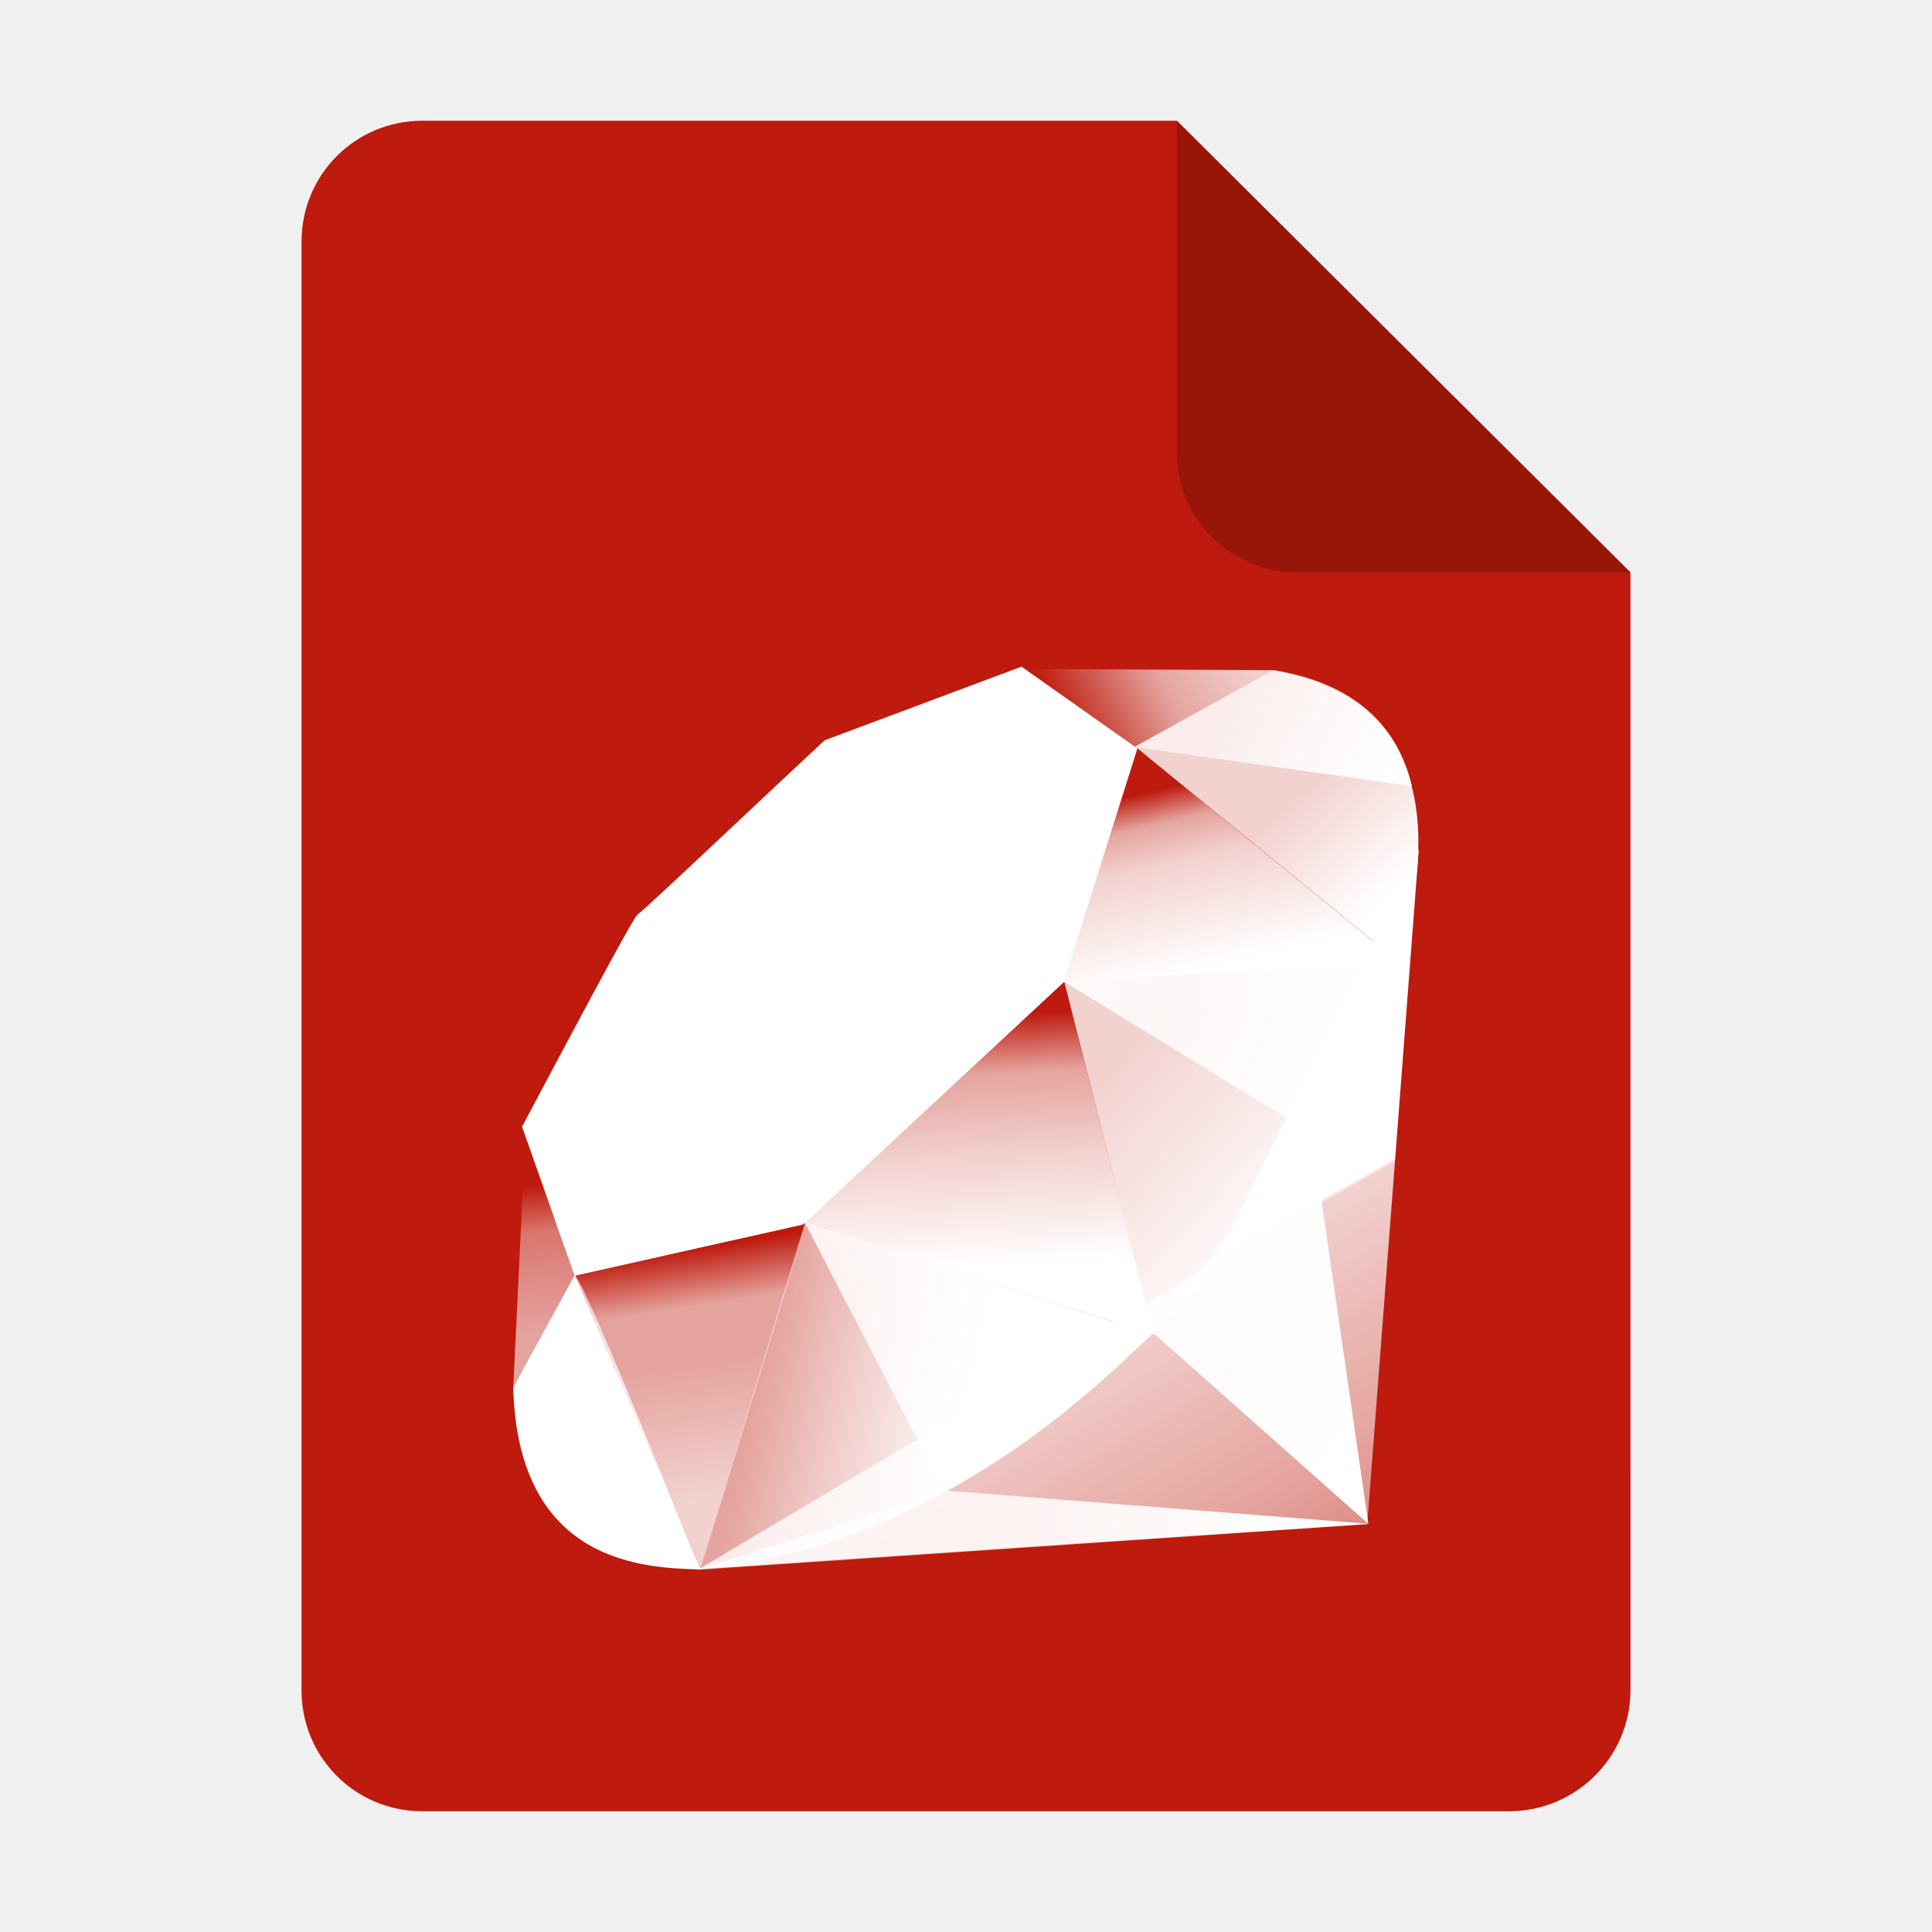
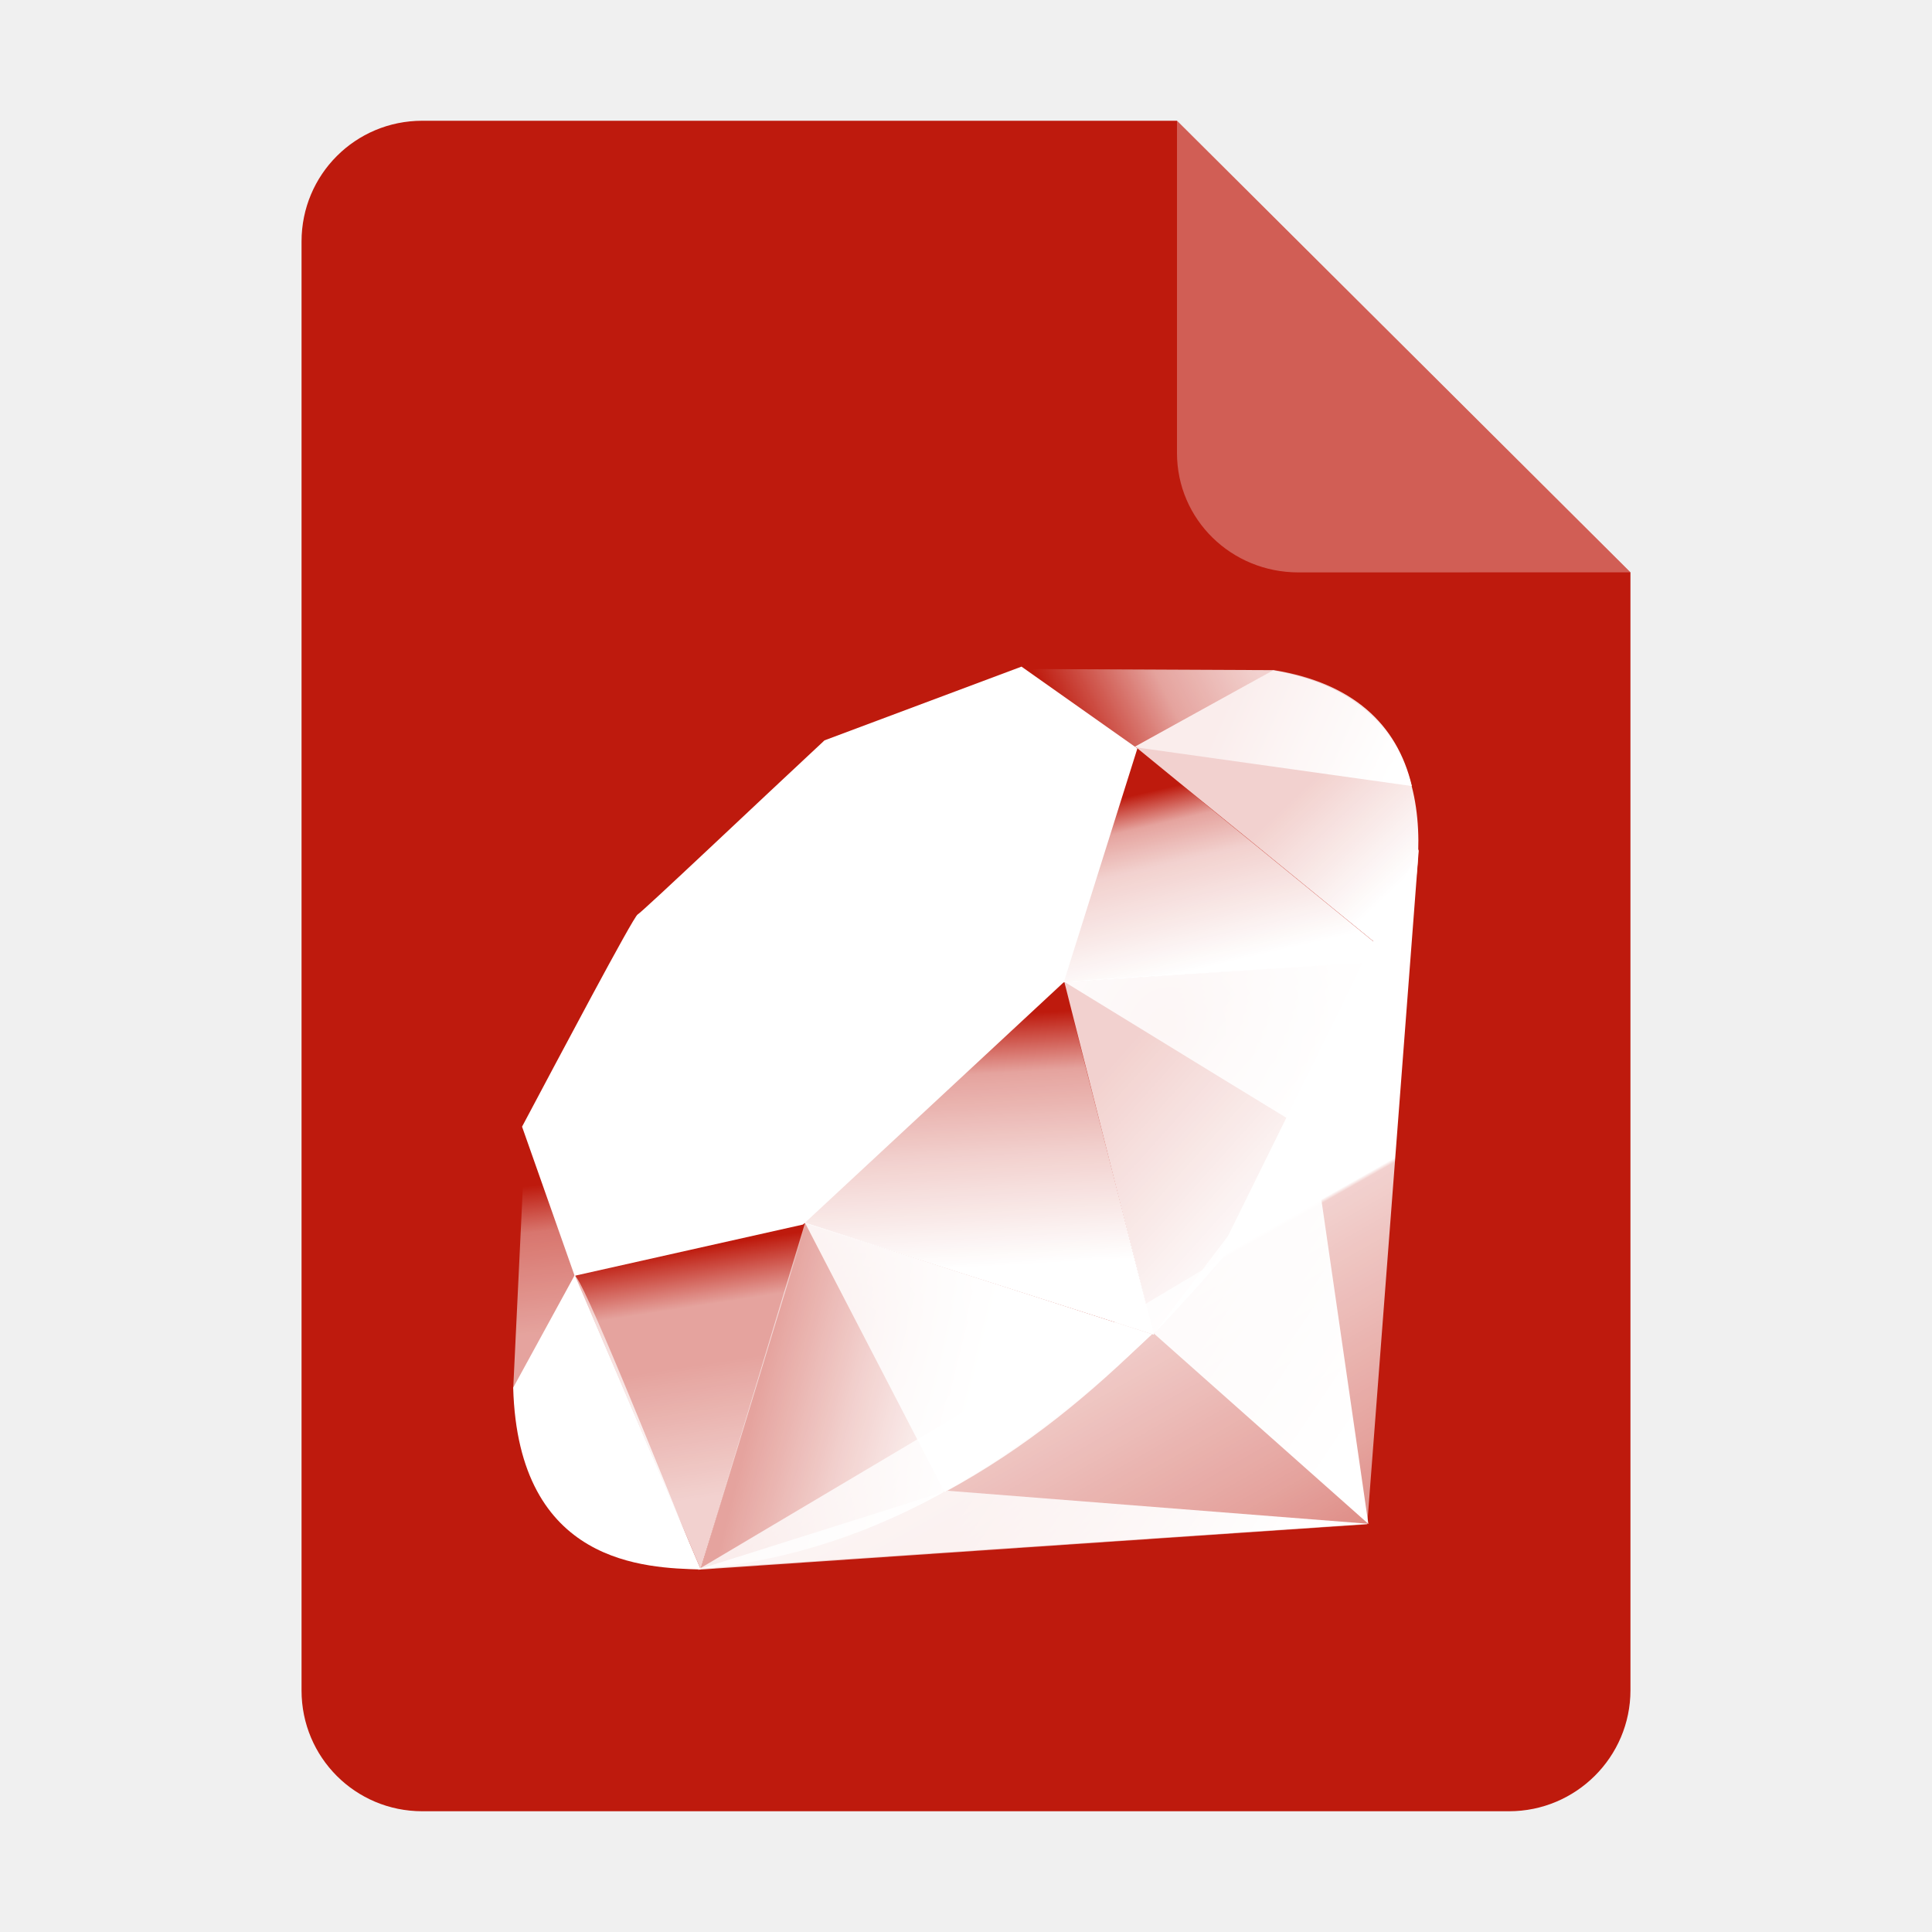
<svg xmlns="http://www.w3.org/2000/svg" xmlns:xlink="http://www.w3.org/1999/xlink" height="128px" viewBox="0 0 128 128" width="128px" version="1.1" id="svg35" xml:space="preserve">
  <defs id="defs39">
-     <linearGradient id="linearGradient1117">
-       <stop offset="0" id="stop1113" style="stop-color:#ffffff;stop-opacity:1;" />
-       <stop stop-color="#fff" offset="1" id="stop1115" style="stop-color:#ffffff;stop-opacity:0.5;" />
-     </linearGradient>
-     <filter height="1.021" y="-0.011" width="1.027" x="-0.014" id="filter16020" style="color-interpolation-filters:sRGB">
-       <feGaussianBlur id="feGaussianBlur16022" stdDeviation="2" />
-     </filter>
-     <linearGradient id="linearGradient3005" x1="-666.12" x2="-553.27" y1="413.04" y2="525.91" gradientTransform="matrix(0.2996518,0,0,0.2996098,-194.473,-159.6966)" gradientUnits="userSpaceOnUse" xlink:href="#linearGradient8385" />
-     <linearGradient id="linearGradient8385">
-       <stop offset="0" id="stop4-3" style="stop-color:#ffffff;stop-opacity:1;" />
-       <stop stop-color="#fff" offset="1" id="stop6" style="stop-color:#ffffff;stop-opacity:0.5;" />
-     </linearGradient>
-     <linearGradient id="linearGradient3002" x1="-553.27" x2="-666.12" y1="525.91" y2="413.05" gradientTransform="matrix(0.2996518,0,0,0.2996098,-194.473,-159.6966)" gradientUnits="userSpaceOnUse" xlink:href="#linearGradient1117" />
-     <linearGradient xlink:href="#linearGradient1117" id="linearGradient1184" gradientUnits="userSpaceOnUse" gradientTransform="matrix(0.2996518,0,0,0.2996098,-85.05568,-167.5142)" x1="-553.27" y1="525.91" x2="-666.12" y2="413.05" />
-     <linearGradient xlink:href="#linearGradient8385" id="linearGradient1219" gradientUnits="userSpaceOnUse" gradientTransform="matrix(0.2996518,0,0,0.2996098,-85.05568,-167.5285)" x1="-666.12" y1="413.04" x2="-553.27" y2="525.91" />
    <mask id="holes">
      <rect x="-60" y="-60" width="120" height="120" fill="#ffffff" id="rect1240" />
      <circle id="hole" cy="-40" r="3" cx="0" />
      <use xlink:href="#hole" transform="rotate(72)" id="use1243" />
      <use xlink:href="#hole" transform="rotate(144)" id="use1245" />
      <use xlink:href="#hole" transform="rotate(-144)" id="use1247" />
      <use xlink:href="#hole" transform="rotate(-72)" id="use1249" />
-     </mask>
-     <mask id="mask1445">
-       <rect x="-60" y="-60" width="120" height="120" fill="#ffffff" id="rect1433" />
-       <circle id="circle1435" cy="-40" r="3" cx="0" />
-       <use xlink:href="#hole" transform="rotate(72)" id="use1437" />
-       <use xlink:href="#hole" transform="rotate(144)" id="use1439" />
-       <use xlink:href="#hole" transform="rotate(-144)" id="use1441" />
-       <use xlink:href="#hole" transform="rotate(-72)" id="use1443" />
-     </mask>
-     <mask maskUnits="userSpaceOnUse" id="mask1866">
-       <g id="g1880" transform="matrix(0.05071428,0,0,0.05071428,383.3357,2.933855)">
-         <rect x="-8741.832" y="-1240.949" width="2366.198" height="2366.198" fill="#ffffff" id="rect1868" style="stroke-width:19.718" />
-         <circle id="circle1870" cy="-846.583" r="59.155" cx="-7558.733" style="stroke-width:19.718" />
-         <use xlink:href="#hole" transform="matrix(6.093293,18.75323,-18.75323,6.093293,-7558.733,-57.85066)" id="use1872" />
-         <use xlink:href="#hole" transform="matrix(-15.95245,11.59013,-11.59013,-15.95245,-7558.733,-57.85066)" id="use1874" />
-         <use xlink:href="#hole" transform="matrix(-15.95245,-11.59013,11.59013,-15.95245,-7558.733,-57.85066)" id="use1876" />
-         <use xlink:href="#hole" transform="matrix(6.093293,-18.75323,18.75323,6.093293,-7558.733,-57.85066)" id="use1878" />
-       </g>
-     </mask>
-     <mask maskUnits="userSpaceOnUse" id="mask1882">
-       <g id="g1896" transform="matrix(0.05071428,0,0,0.05071428,383.3357,2.933855)">
-         <rect x="-8741.832" y="-1240.949" width="2366.198" height="2366.198" fill="#ffffff" id="rect1884" style="stroke-width:19.718" />
-         <circle id="circle1886" cy="-846.583" r="59.155" cx="-7558.733" style="stroke-width:19.718" />
-         <use xlink:href="#hole" transform="matrix(6.093293,18.75323,-18.75323,6.093293,-7558.733,-57.85066)" id="use1888" />
-         <use xlink:href="#hole" transform="matrix(-15.95245,11.59013,-11.59013,-15.95245,-7558.733,-57.85066)" id="use1890" />
-         <use xlink:href="#hole" transform="matrix(-15.95245,-11.59013,11.59013,-15.95245,-7558.733,-57.85066)" id="use1892" />
-         <use xlink:href="#hole" transform="matrix(6.093293,-18.75323,18.75323,6.093293,-7558.733,-57.85066)" id="use1894" />
-       </g>
-     </mask>
-     <mask maskUnits="userSpaceOnUse" id="mask1898">
-       <g id="g1912" transform="matrix(0.05071428,0,0,0.05071428,383.3357,2.933855)">
-         <rect x="-8741.832" y="-1240.949" width="2366.198" height="2366.198" fill="#ffffff" id="rect1900" style="stroke-width:19.718" />
-         <circle id="circle1902" cy="-846.583" r="59.155" cx="-7558.733" style="stroke-width:19.718" />
-         <use xlink:href="#hole" transform="matrix(6.093293,18.75323,-18.75323,6.093293,-7558.733,-57.85066)" id="use1904" />
-         <use xlink:href="#hole" transform="matrix(-15.95245,11.59013,-11.59013,-15.95245,-7558.733,-57.85066)" id="use1906" />
-         <use xlink:href="#hole" transform="matrix(-15.95245,-11.59013,11.59013,-15.95245,-7558.733,-57.85066)" id="use1908" />
-         <use xlink:href="#hole" transform="matrix(6.093293,-18.75323,18.75323,6.093293,-7558.733,-57.85066)" id="use1910" />
-       </g>
    </mask>
    <linearGradient y2="141.753" x2="132.276" y1="215.549" x1="174.074" gradientUnits="userSpaceOnUse" id="linearGradient3448" xlink:href="#XMLID_17_-9" />
    <linearGradient id="XMLID_17_-9" gradientUnits="userSpaceOnUse" x1="174.074" y1="215.549" x2="132.276" y2="141.753">
      <stop offset="0" style="stop-color:#ffffff;stop-opacity:0.4;" id="stop3272-4" />
      <stop offset="0" style="stop-color:#ffffff;stop-opacity:0.4;" id="stop3274-5" />
      <stop offset="0.41" style="stop-color:#ffffff;stop-opacity:0.6;" id="stop3276-1" />
      <stop offset="0.99" style="stop-color:#ffffff;stop-opacity:0.8;" id="stop3278-0" />
      <stop offset="1" style="stop-color:#ffffff;stop-opacity:1;" id="stop3280-3" />
    </linearGradient>
    <linearGradient id="XMLID_18_-7" gradientUnits="userSpaceOnUse" x1="194.895" y1="153.558" x2="141.028" y2="117.409">
      <stop offset="0" style="stop-color:#ffffff;stop-opacity:1;" id="stop3285-8" />
      <stop offset="0" style="stop-color:#ffffff;stop-opacity:1;" id="stop3287-8" />
      <stop offset="0.99" style="stop-color:#ffffff;stop-opacity:0.9;" id="stop3289-6" />
      <stop offset="1" style="stop-color:#ffffff;stop-opacity:0.9;" id="stop3291-0" />
    </linearGradient>
    <linearGradient id="XMLID_19_-4" gradientUnits="userSpaceOnUse" x1="151.795" y1="217.785" x2="97.93" y2="181.638">
      <stop offset="0" style="stop-color:#ffffff;stop-opacity:1;" id="stop3296-6" />
      <stop offset="0" style="stop-color:#ffffff;stop-opacity:1;" id="stop3298-7" />
      <stop offset="0.99" style="stop-color:#ffffff;stop-opacity:0.8;" id="stop3300-6" />
      <stop offset="1" style="stop-color:#ffffff;stop-opacity:0.8;" id="stop3302-0" />
    </linearGradient>
    <linearGradient id="XMLID_20_-9" gradientUnits="userSpaceOnUse" x1="38.696" y1="127.391" x2="47.047" y2="181.661">
      <stop offset="0" style="stop-color:#ffffff;stop-opacity:0;" id="stop3307-7" />
      <stop offset="0" style="stop-color:#ffffff;stop-opacity:0;" id="stop3309-5" />
      <stop offset="0.23" style="stop-color:#ffffff;stop-opacity:0.6;" id="stop3311-9" />
      <stop offset="0.46" style="stop-color:#ffffff;stop-opacity:0.6;" id="stop3313-7" />
      <stop offset="0.99" style="stop-color:#ffffff;stop-opacity:0.8;" id="stop3315-8" />
      <stop offset="1" style="stop-color:#ffffff;stop-opacity:0.8;" id="stop3317-5" />
    </linearGradient>
    <linearGradient id="XMLID_21_-3" gradientUnits="userSpaceOnUse" x1="96.133" y1="76.715" x2="99.21" y2="132.102">
      <stop offset="0" style="stop-color:#ffffff;stop-opacity:0;" id="stop3322-3" />
      <stop offset="0" style="stop-color:#ffffff;stop-opacity:0;" id="stop3324-8" />
      <stop offset="0.23" style="stop-color:#ffffff;stop-opacity:0.6;" id="stop3326-3" />
      <stop offset="0.56" style="stop-color:#ffffff;stop-opacity:0.8;" id="stop3328-7" />
      <stop offset="0.99" style="stop-color:#ffffff;stop-opacity:1;" id="stop3330-9" />
      <stop offset="1" style="stop-color:#ffffff;stop-opacity:1;" id="stop3332-3" />
    </linearGradient>
    <linearGradient id="XMLID_22_-7" gradientUnits="userSpaceOnUse" x1="147.103" y1="25.521" x2="156.314" y2="65.216">
      <stop offset="0" style="stop-color:#ffffff;stop-opacity:0;" id="stop3337-8" />
      <stop offset="0" style="stop-color:#ffffff;stop-opacity:0;" id="stop3339-7" />
      <stop offset="0.18" style="stop-color:#ffffff;stop-opacity:0.6;" id="stop3341-4" />
      <stop offset="0.4" style="stop-color:#ffffff;stop-opacity:0.8;" id="stop3343-1" />
      <stop offset="0.99" style="stop-color:#ffffff;stop-opacity:1;" id="stop3345-9" />
      <stop offset="1" style="stop-color:#ffffff;stop-opacity:1;" id="stop3347-0" />
    </linearGradient>
    <linearGradient id="XMLID_23_-9" gradientUnits="userSpaceOnUse" x1="118.976" y1="11.541" x2="158.669" y2="-8.305">
      <stop offset="0" style="stop-color:#ffffff;stop-opacity:0;" id="stop3352-8" />
      <stop offset="0" style="stop-color:#ffffff;stop-opacity:0;" id="stop3354-8" />
      <stop offset="0.54" style="stop-color:#ffffff;stop-opacity:0.6;" id="stop3356-5" />
      <stop offset="0.99" style="stop-color:#ffffff;stop-opacity:0.8;" id="stop3358-8" />
      <stop offset="1" style="stop-color:#ffffff;stop-opacity:0.8;" id="stop3360-4" />
    </linearGradient>
    <linearGradient id="XMLID_24_-3" gradientUnits="userSpaceOnUse" x1="3.903" y1="113.555" x2="7.17" y2="146.263">
      <stop offset="0" style="stop-color:#ffffff;stop-opacity:0;" id="stop3365-7" />
      <stop offset="0" style="stop-color:#ffffff;stop-opacity:0;" id="stop3367-1" />
      <stop offset="0.31" style="stop-color:#ffffff;stop-opacity:0.4;" id="stop3369-3" />
      <stop offset="0.99" style="stop-color:#ffffff;stop-opacity:0.6;" id="stop3371-8" />
      <stop offset="1" style="stop-color:#ffffff;stop-opacity:0.6;" id="stop3373-0" />
    </linearGradient>
    <linearGradient id="XMLID_25_-9" gradientUnits="userSpaceOnUse" x1="-18.556" y1="155.105" x2="135.015" y2="-2.809" gradientTransform="translate(-520.9683,-41.77604)">
      <stop offset="0" style="stop-color:#ffffff;stop-opacity:0.8;" id="stop3380-7" />
      <stop offset="0" style="stop-color:#ffffff;stop-opacity:0.8;" id="stop3382-9" />
      <stop offset="0.07" style="stop-color:#ffffff;stop-opacity:0;" id="stop3384-9" />
      <stop offset="0.17" style="stop-color:#ffffff;stop-opacity:0;" id="stop3386-3" />
      <stop offset="0.27" style="stop-color:#ffffff;stop-opacity:0.6;" id="stop3388-2" />
      <stop offset="0.33" style="stop-color:#ffffff;stop-opacity:1;" id="stop3390-4" />
      <stop offset="0.46" style="stop-color:#ffffff;stop-opacity:0.8;" id="stop3392-3" />
      <stop offset="0.72" style="stop-color:#ffffff;stop-opacity:0.8;" id="stop3394-7" />
      <stop offset="0.99" style="stop-color:#ffffff;stop-opacity:0.4;" id="stop3396-1" />
      <stop offset="1" style="stop-color:#ffffff;stop-opacity:0.4;" id="stop3398-2" />
    </linearGradient>
    <linearGradient id="XMLID_26_-2" gradientUnits="userSpaceOnUse" x1="99.075" y1="171.033" x2="52.818" y2="159.617" gradientTransform="translate(-520.9683,-41.77604)">
      <stop offset="0" style="stop-color:#ffffff;stop-opacity:1;" id="stop3403-0" />
      <stop offset="0" style="stop-color:#ffffff;stop-opacity:1;" id="stop3405-2" />
      <stop offset="0.54" style="stop-color:#ffffff;stop-opacity:0.8;" id="stop3407-1" />
      <stop offset="0.99" style="stop-color:#ffffff;stop-opacity:0.6;" id="stop3409-7" />
      <stop offset="1" style="stop-color:#ffffff;stop-opacity:0.6;" id="stop3411-5" />
    </linearGradient>
    <linearGradient id="XMLID_27_-1" gradientUnits="userSpaceOnUse" x1="178.526" y1="115.515" x2="137.433" y2="78.684" gradientTransform="translate(-520.9683,-41.77604)">
      <stop offset="0" style="stop-color:#ffffff;stop-opacity:1;" id="stop3416-7" />
      <stop offset="0" style="stop-color:#ffffff;stop-opacity:1;" id="stop3418-4" />
      <stop offset="0.99" style="stop-color:#ffffff;stop-opacity:0.8;" id="stop3420-1" />
      <stop offset="1" style="stop-color:#ffffff;stop-opacity:0.8;" id="stop3422-7" />
    </linearGradient>
    <linearGradient id="XMLID_28_-1" gradientUnits="userSpaceOnUse" x1="193.624" y1="47.937" x2="173.154" y2="26.054" gradientTransform="translate(-520.9683,-41.77604)">
      <stop offset="0" style="stop-color:#ffffff;stop-opacity:1;" id="stop3427-1" />
      <stop offset="0" style="stop-color:#ffffff;stop-opacity:1;" id="stop3429-1" />
      <stop offset="0.99" style="stop-color:#ffffff;stop-opacity:0.8;" id="stop3431-7" />
      <stop offset="1" style="stop-color:#ffffff;stop-opacity:0.8;" id="stop3433-0" />
    </linearGradient>
    <radialGradient id="XMLID_29_-4" cx="143.832" cy="79.388" r="50.358" gradientUnits="userSpaceOnUse" gradientTransform="translate(-520.9683,-41.77604)">
      <stop offset="0" style="stop-color:#ffffff;stop-opacity:0.8;" id="stop3440-0" />
      <stop offset="0" style="stop-color:#ffffff;stop-opacity:0.8;" id="stop3442-8" />
      <stop offset="0.99" style="stop-color:#ffffff;stop-opacity:1;" id="stop3444-5" />
      <stop offset="1" style="stop-color:#ffffff;stop-opacity:1;" id="stop3446-1" />
    </radialGradient>
    <radialGradient id="XMLID_30_-6" cx="74.092" cy="145.751" r="66.944" gradientUnits="userSpaceOnUse" gradientTransform="translate(-520.9683,-41.77604)">
      <stop offset="0" style="stop-color:#ffffff;stop-opacity:0.8;" id="stop3451-6" />
      <stop offset="0" style="stop-color:#ffffff;stop-opacity:0.8;" id="stop3453-2" />
      <stop offset="0.99" style="stop-color:#ffffff;stop-opacity:1;" id="stop3455-1" />
      <stop offset="1" style="stop-color:#ffffff;stop-opacity:1;" id="stop3457-9" />
    </radialGradient>
    <linearGradient id="XMLID_31_-6" gradientUnits="userSpaceOnUse" x1="26.67" y1="197.336" x2="9.989" y2="140.742" gradientTransform="translate(-520.9683,-41.77604)">
      <stop offset="0" style="stop-color:#ffffff;stop-opacity:1;" id="stop3462-4" />
      <stop offset="0" style="stop-color:#ffffff;stop-opacity:1;" id="stop3464-8" />
      <stop offset="0.43" style="stop-color:#ffffff;stop-opacity:0.8;" id="stop3466-0" />
      <stop offset="0.99" style="stop-color:#ffffff;stop-opacity:0.6;" id="stop3468-8" />
      <stop offset="1" style="stop-color:#ffffff;stop-opacity:0.6;" id="stop3470-1" />
    </linearGradient>
    <linearGradient id="XMLID_32_-0" gradientUnits="userSpaceOnUse" x1="154.641" y1="9.798" x2="192.039" y2="26.306" gradientTransform="translate(-520.9683,-41.77604)">
      <stop offset="0" style="stop-color:#ffffff;stop-opacity:0.6;" id="stop3475-2" />
      <stop offset="0" style="stop-color:#ffffff;stop-opacity:0.6;" id="stop3477-2" />
      <stop offset="0.44" style="stop-color:#ffffff;stop-opacity:0.8;" id="stop3479-9" />
      <stop offset="0.99" style="stop-color:#ffffff;stop-opacity:1;" id="stop3481-7" />
      <stop offset="1" style="stop-color:#ffffff;stop-opacity:1;" id="stop3483-5" />
    </linearGradient>
  </defs>
  <linearGradient id="a" gradientUnits="userSpaceOnUse" x1="36" x2="60" y1="68" y2="68">
    <stop offset="0" stop-color="#ed336c" id="stop2" />
    <stop offset="1" stop-color="#ffa348" id="stop4" />
  </linearGradient>
  <linearGradient id="b" gradientTransform="matrix(0 1 -1 0 144 -32)" gradientUnits="userSpaceOnUse" x1="72" x2="96" y1="68" y2="68">
    <stop offset="0" stop-color="#404ce6" id="stop7" />
    <stop offset="1" stop-color="#c061cb" id="stop9" />
  </linearGradient>
  <linearGradient id="c" gradientUnits="userSpaceOnUse" x1="68.849" x2="95.258" y1="84" y2="84">
    <stop offset="0" stop-color="#33d1c6" id="stop12" />
    <stop offset="1" stop-color="#1c25d8" id="stop14" />
  </linearGradient>
  <path style="display:inline;fill:#be1a0d;fill-opacity:1;stroke:none;stroke-width:0.125;stroke-linejoin:round;stroke-miterlimit:4;stroke-dasharray:none;stroke-opacity:1;enable-background:new" clip-path="none" d="m 27.978,8 h 50 l 30.043,29.918 10e-4,74.06 c 8e-5,4.432 -3.612,8.022 -8.044,8.022 H 27.978 c -4.432,0 -8,-3.568 -8,-8 V 16 c 0,-4.432 3.568,-8 8,-8 z" id="path4411" />
-   <path style="display:inline;vector-effect:none;fill:#000000;fill-opacity:0.2;stroke:none;stroke-width:0.125;stroke-linecap:butt;stroke-linejoin:round;stroke-miterlimit:4;stroke-dasharray:none;stroke-dashoffset:0;stroke-opacity:1;enable-background:new" d="M 77.978,8 V 30 c 0,4.432 3.611,7.923 8.043,7.923 l 22,-0.005 z" id="path4413" />
+   <path style="display:inline;vector-effect:none;fill:#ffffff;fill-opacity:0.3;stroke:none;stroke-width:0.125;stroke-linecap:butt;stroke-linejoin:round;stroke-miterlimit:4;stroke-dasharray:none;stroke-dashoffset:0;stroke-opacity:1;enable-background:new" d="M 77.978,8 V 30 c 0,4.432 3.611,7.923 8.043,7.923 l 22,-0.005 z" id="path4413" />
  <g id="g3880" transform="matrix(0.3028315,0,0,0.3028315,191.7656,56.81676)">
    <polygon style="fill:url(#linearGradient3448);fill-rule:evenodd" clip-rule="evenodd" points="40.38,197.58 186.849,187.641 198.13,39.95 153.5,130.41 " id="polygon3282" transform="translate(-520.9683,-41.77604)" />
    <polygon style="fill:url(#XMLID_18_-7);fill-rule:evenodd" clip-rule="evenodd" points="140.209,145.93 187.089,187.54 174.5,100.65 " id="polygon3293" transform="translate(-520.9683,-41.77604)" />
    <polygon style="fill:url(#XMLID_19_-4);fill-rule:evenodd" clip-rule="evenodd" points="40.87,197.391 187.259,187.54 95.03,180.3 " id="polygon3304" transform="translate(-520.9683,-41.77604)" />
    <polygon style="fill:url(#XMLID_20_-9);fill-rule:evenodd" clip-rule="evenodd" points="13.34,132.771 41,197.41 64.04,121.93 " id="polygon3319" transform="translate(-520.9683,-41.77604)" />
    <polygon style="fill:url(#XMLID_21_-3);fill-rule:evenodd" clip-rule="evenodd" points="58.33,120.01 140.2,146.18 119,63.14 " id="polygon3334" transform="translate(-520.9683,-41.77604)" />
    <polygon style="fill:url(#XMLID_22_-7);fill-rule:evenodd" clip-rule="evenodd" points="120,69.1 193.32,64.31 135.97,17.47 " id="polygon3349" transform="translate(-520.9683,-41.77604)" />
    <polygon style="fill:url(#XMLID_23_-9);fill-rule:evenodd" clip-rule="evenodd" points="111.49,0.52 166.5,0.77 132.77,19.41 " id="polygon3362" transform="translate(-520.9683,-41.77604)" />
    <polygon style="fill:url(#XMLID_24_-3);fill-rule:evenodd" clip-rule="evenodd" points="2.7,101.62 0,158.09 14.13,132.32 " id="polygon3375" transform="translate(-520.9683,-41.77604)" />
    <path style="fill:#ffffff;fill-rule:evenodd" clip-rule="evenodd" d="m -519.028,58.874 11.5,32.62 49.97,-11.211 57.05,-53.02 16.1,-51.139 -25.351,-17.9 -43.1,16.13 c -13.579,12.63 -39.929,37.62 -40.879,38.09 -0.94,0.48 -17.4,31.59 -25.29,46.43 z" id="path3377" />
    <path style="fill:url(#XMLID_25_-9);fill-rule:evenodd" clip-rule="evenodd" d="m -478.648,0.274 c 29.43,-29.18 67.37,-46.42 81.93,-31.73 14.551,14.69 -0.88,50.39 -30.31,79.56 -29.43,29.17 -66.9,47.36 -81.45,32.67 -14.56,-14.68 0.4,-51.33 29.83,-80.5 z" id="path3400" />
    <path style="fill:url(#XMLID_26_-2);fill-rule:evenodd" clip-rule="evenodd" d="m -479.968,155.604 22.86,-75.72 75.92,24.39 c -27.45,25.74 -57.98,47.5 -98.78,51.33 z" id="path3413" />
    <path style="fill:url(#XMLID_27_-1);fill-rule:evenodd" clip-rule="evenodd" d="m -400.408,27.114 19.49,77.2 c 22.93,-24.11 43.51,-50.03 53.589,-82.09 z" id="path3424" />
    <path style="fill:url(#XMLID_28_-1);fill-rule:evenodd" clip-rule="evenodd" d="m -327.528,22.614 c 7.8,-23.54 9.6,-57.31 -27.181,-63.58 l -30.18,16.67 z" id="path3435" />
    <path style="fill:#ffffff;fill-rule:evenodd" clip-rule="evenodd" d="m -520.968,115.974 c 1.08,38.851 29.11,39.43 41.05,39.771 l -27.58,-64.411 z" id="path3437" />
    <path style="fill:url(#XMLID_29_-4);fill-rule:evenodd" clip-rule="evenodd" d="m -400.299,27.234 c 17.62,10.83 53.131,32.58 53.851,32.98 1.119,0.63 15.31,-23.93 18.53,-37.81 z" id="path3448" />
    <path style="fill:url(#XMLID_30_-6);fill-rule:evenodd" clip-rule="evenodd" d="m -457.138,79.884 30.56,58.96 c 18.07,-9.8 32.22,-21.74 45.18,-34.53 z" id="path3459" />
    <path style="fill:url(#XMLID_31_-6);fill-rule:evenodd" clip-rule="evenodd" d="m -507.618,91.414 -4.33,51.56 c 8.17,11.16 19.41,12.13 31.2,11.26 -8.53,-21.23 -25.57,-63.68 -26.87,-62.82 z" id="path3472" />
    <path style="fill:url(#XMLID_32_-0);fill-rule:evenodd" clip-rule="evenodd" d="m -385.068,-24.166 60.71,8.52 c -3.24,-13.73 -13.19,-22.59 -30.15,-25.36 z" id="path3485" />
  </g>
</svg>
